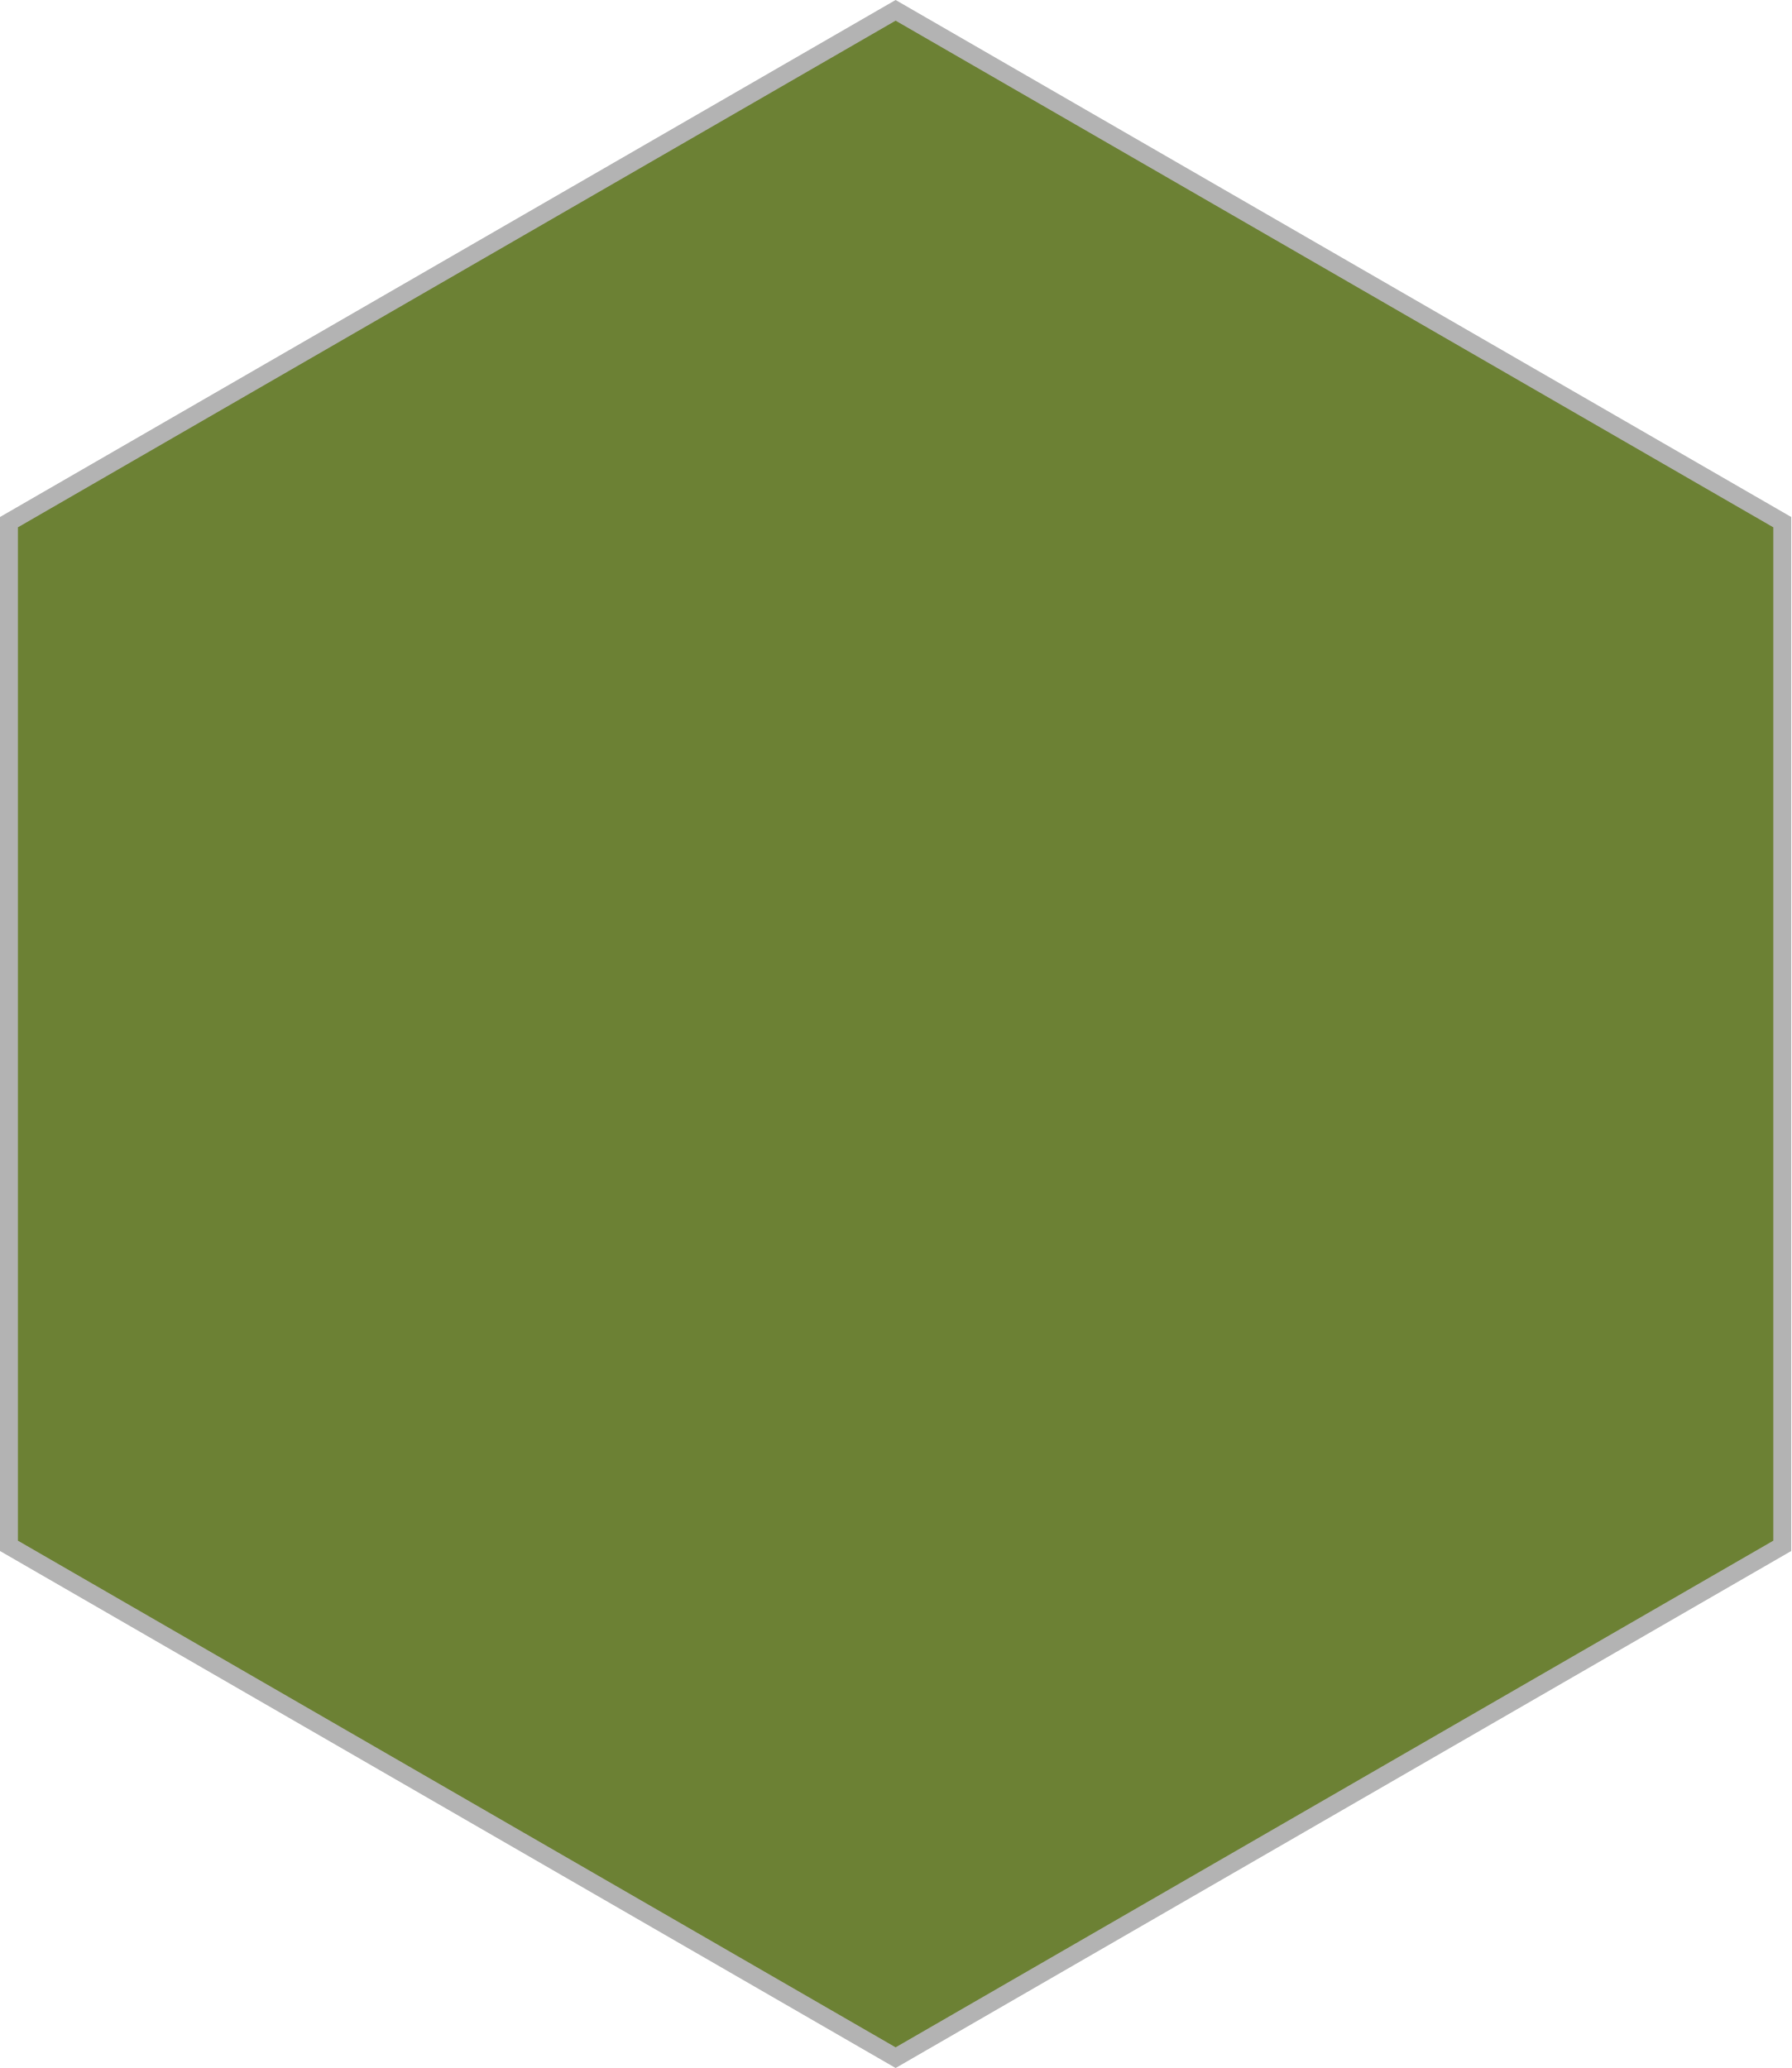
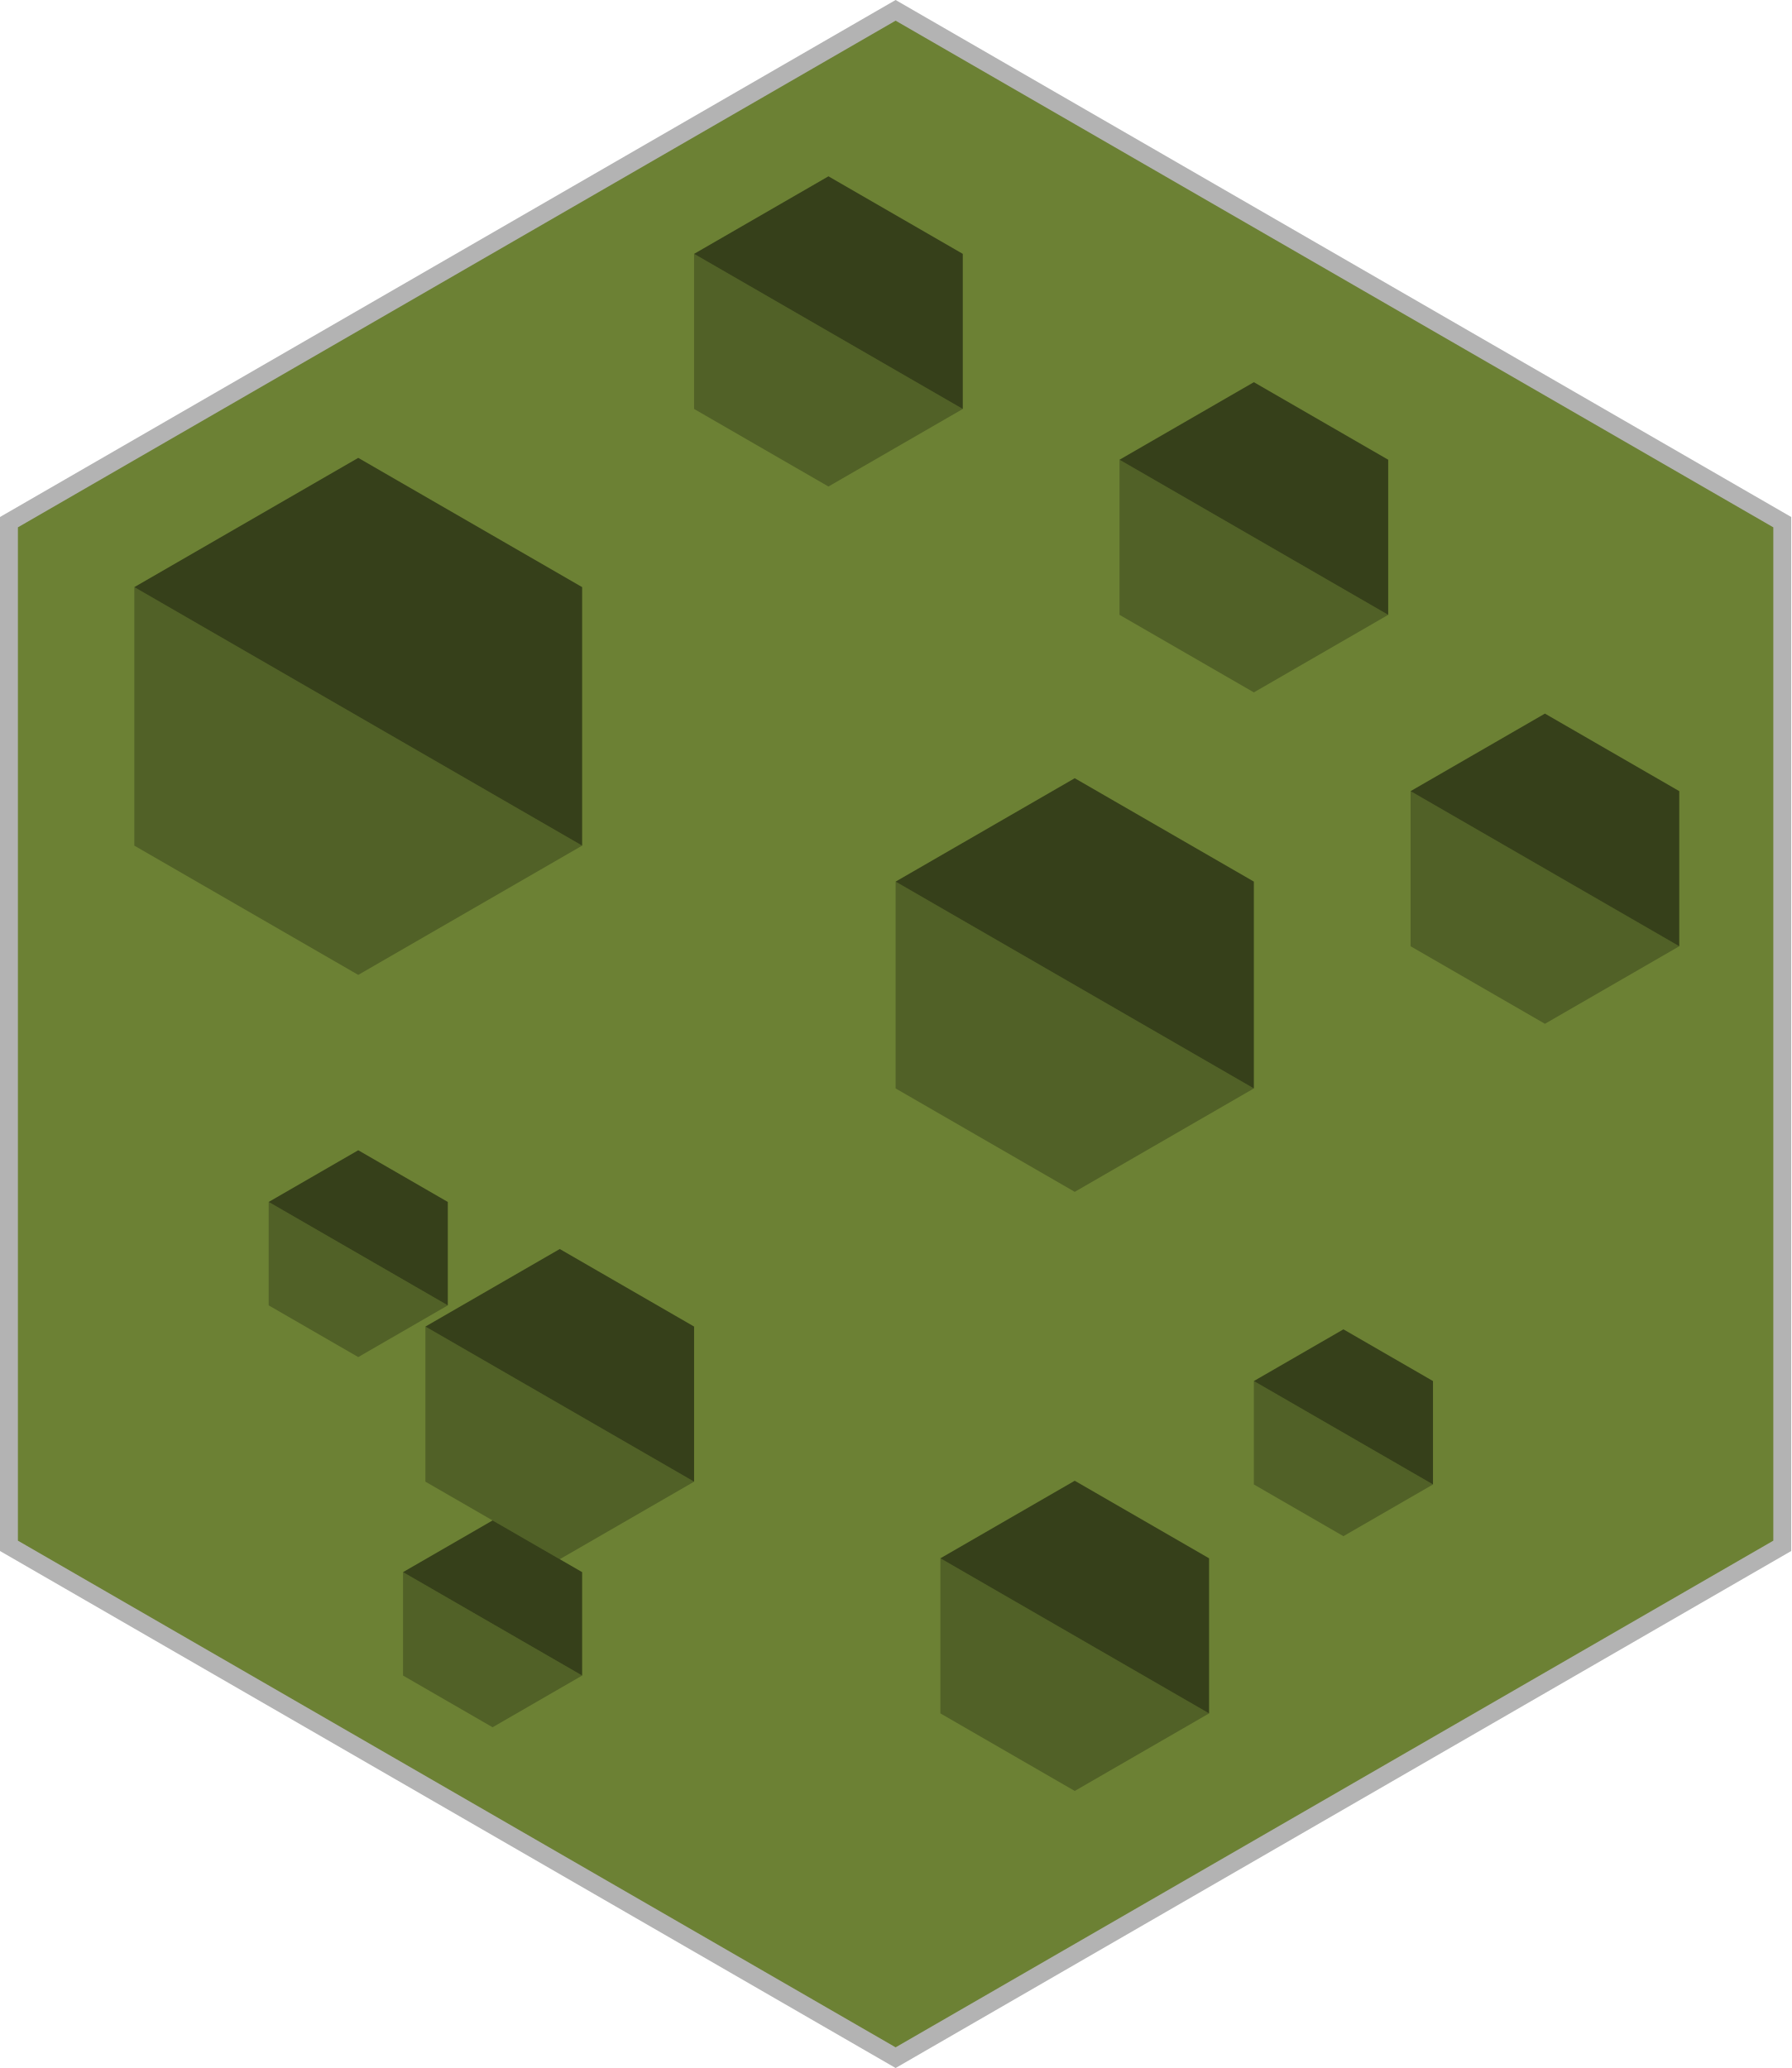
<svg xmlns="http://www.w3.org/2000/svg" xml:space="preserve" width="100" height="115.47">
  <path fill="#6c8134" stroke="#b3b3b3" d="M99.5 86.314 50 114.893.5 86.314V29.156L50 .577l49.5 28.579z" />
+   <path fill-opacity=".25" d="M70 60.774 50 49.227v11.547l10 5.774z" />
+   <path fill-opacity=".5" d="m60 43.453-10 5.774 20 11.547V49.226z" />
+   <path fill-opacity=".25" d="m67.5 95.67-15-8.66v8.66L60 100z" />
+   <path fill-opacity=".5" d="m60 82.68-7.5 4.33 15 8.66v-8.66z" />
+   <path fill-opacity=".25" d="m32.5 47.217-25-14.434v14.434L20 54.434z" />
+   <path fill-opacity=".5" d="M20 25.566 7.5 32.783l25 14.434V32.783z" />
+   <path fill-opacity=".25" d="m77.5 34.33-15-8.66v8.66l7.5 4.33z" />
+   <path fill-opacity=".5" d="m70 21.34-7.5 4.33 15 8.66v-8.66z" />
+   <path fill-opacity=".25" d="m25 72.887-10-5.773v5.773l5 2.887z" />
+   <path fill-opacity=".5" d="m20 64.226-5 2.887 10 5.773v-5.773z" />
+   <path fill-opacity=".25" d="m80 82.887-10-5.773v5.773l5 2.887z" />
+   <path fill-opacity=".5" d="m75 74.226-5 2.887 10 5.773v-5.773z" />
+   <path fill-opacity=".25" d="m32.5 93.557-10-5.773v5.773l5 2.887z" />
+   <path fill-opacity=".5" d="m27.5 84.896-5 2.887 10 5.773v-5.773z" />
+   <path fill-opacity=".25" d="m53.75 22.835-15-8.66v8.66l7.5 4.33z" />
+   <path fill-opacity=".5" d="m46.25 9.845-7.5 4.33 15 8.66v-8.66z" />
+   <path fill-opacity=".25" d="m93.75 52.835-15-8.66v8.66l7.5 4.33z" />
+   <path fill-opacity=".5" d="m86.25 39.845-7.5 4.33 15 8.66v-8.66z" />
+   <path fill-opacity=".25" d="m38.75 82.731-15-8.66v8.66l7.5 4.33z" />
+   <path fill-opacity=".5" d="m31.25 69.741-7.5 4.33 15 8.66v-8.66z" />
</svg>
